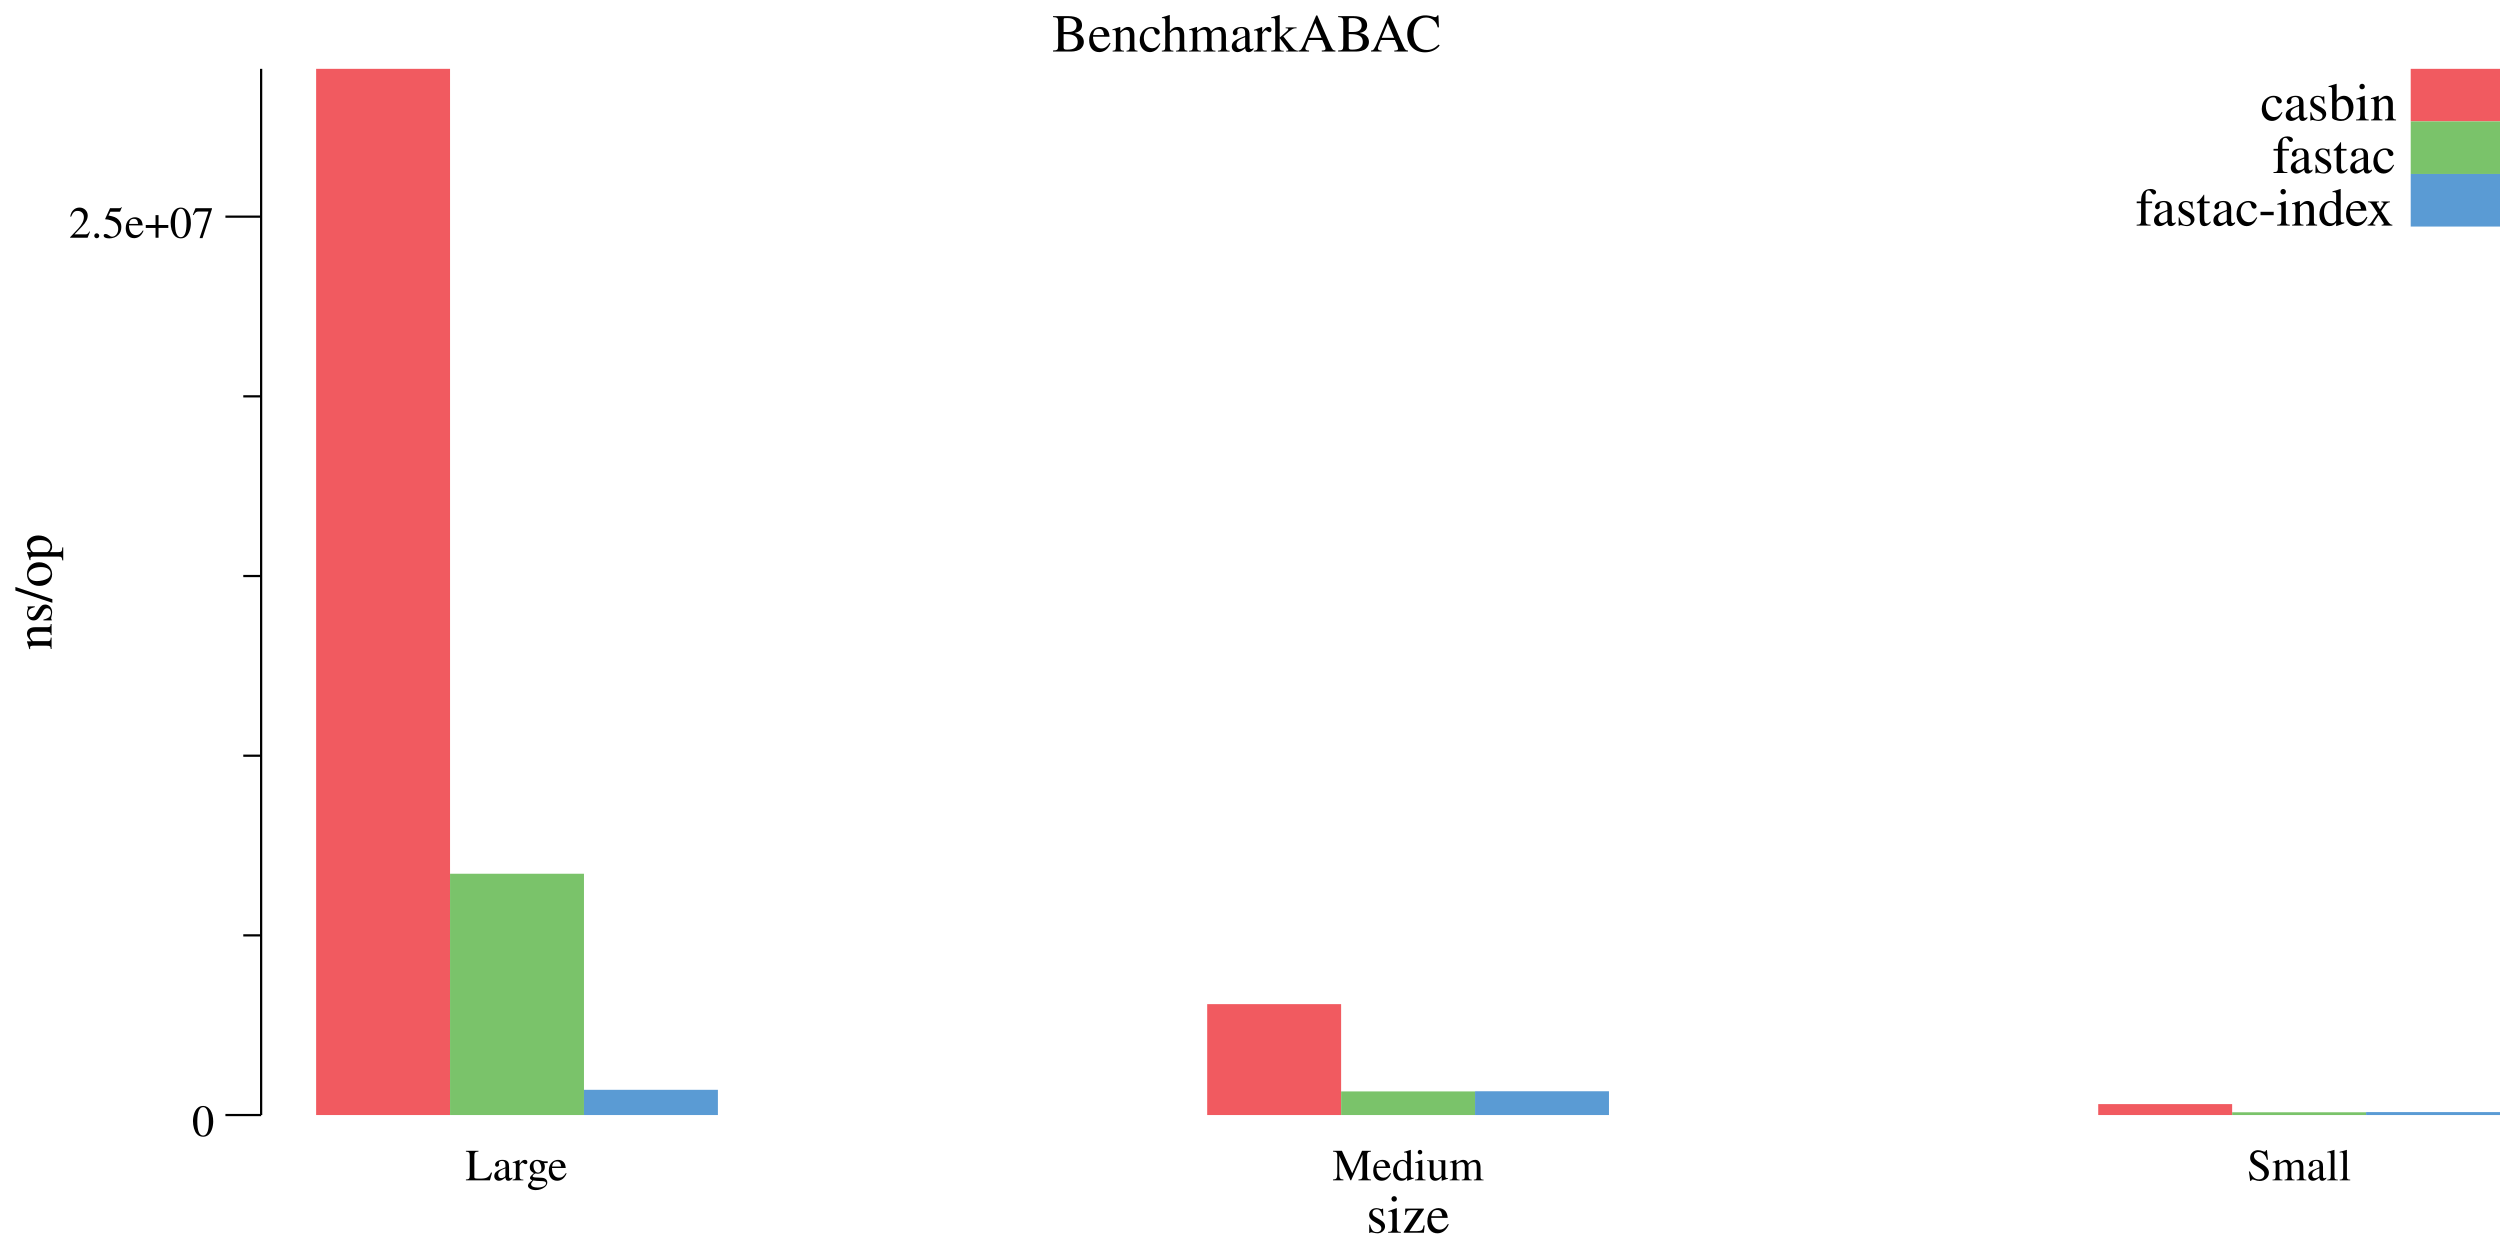
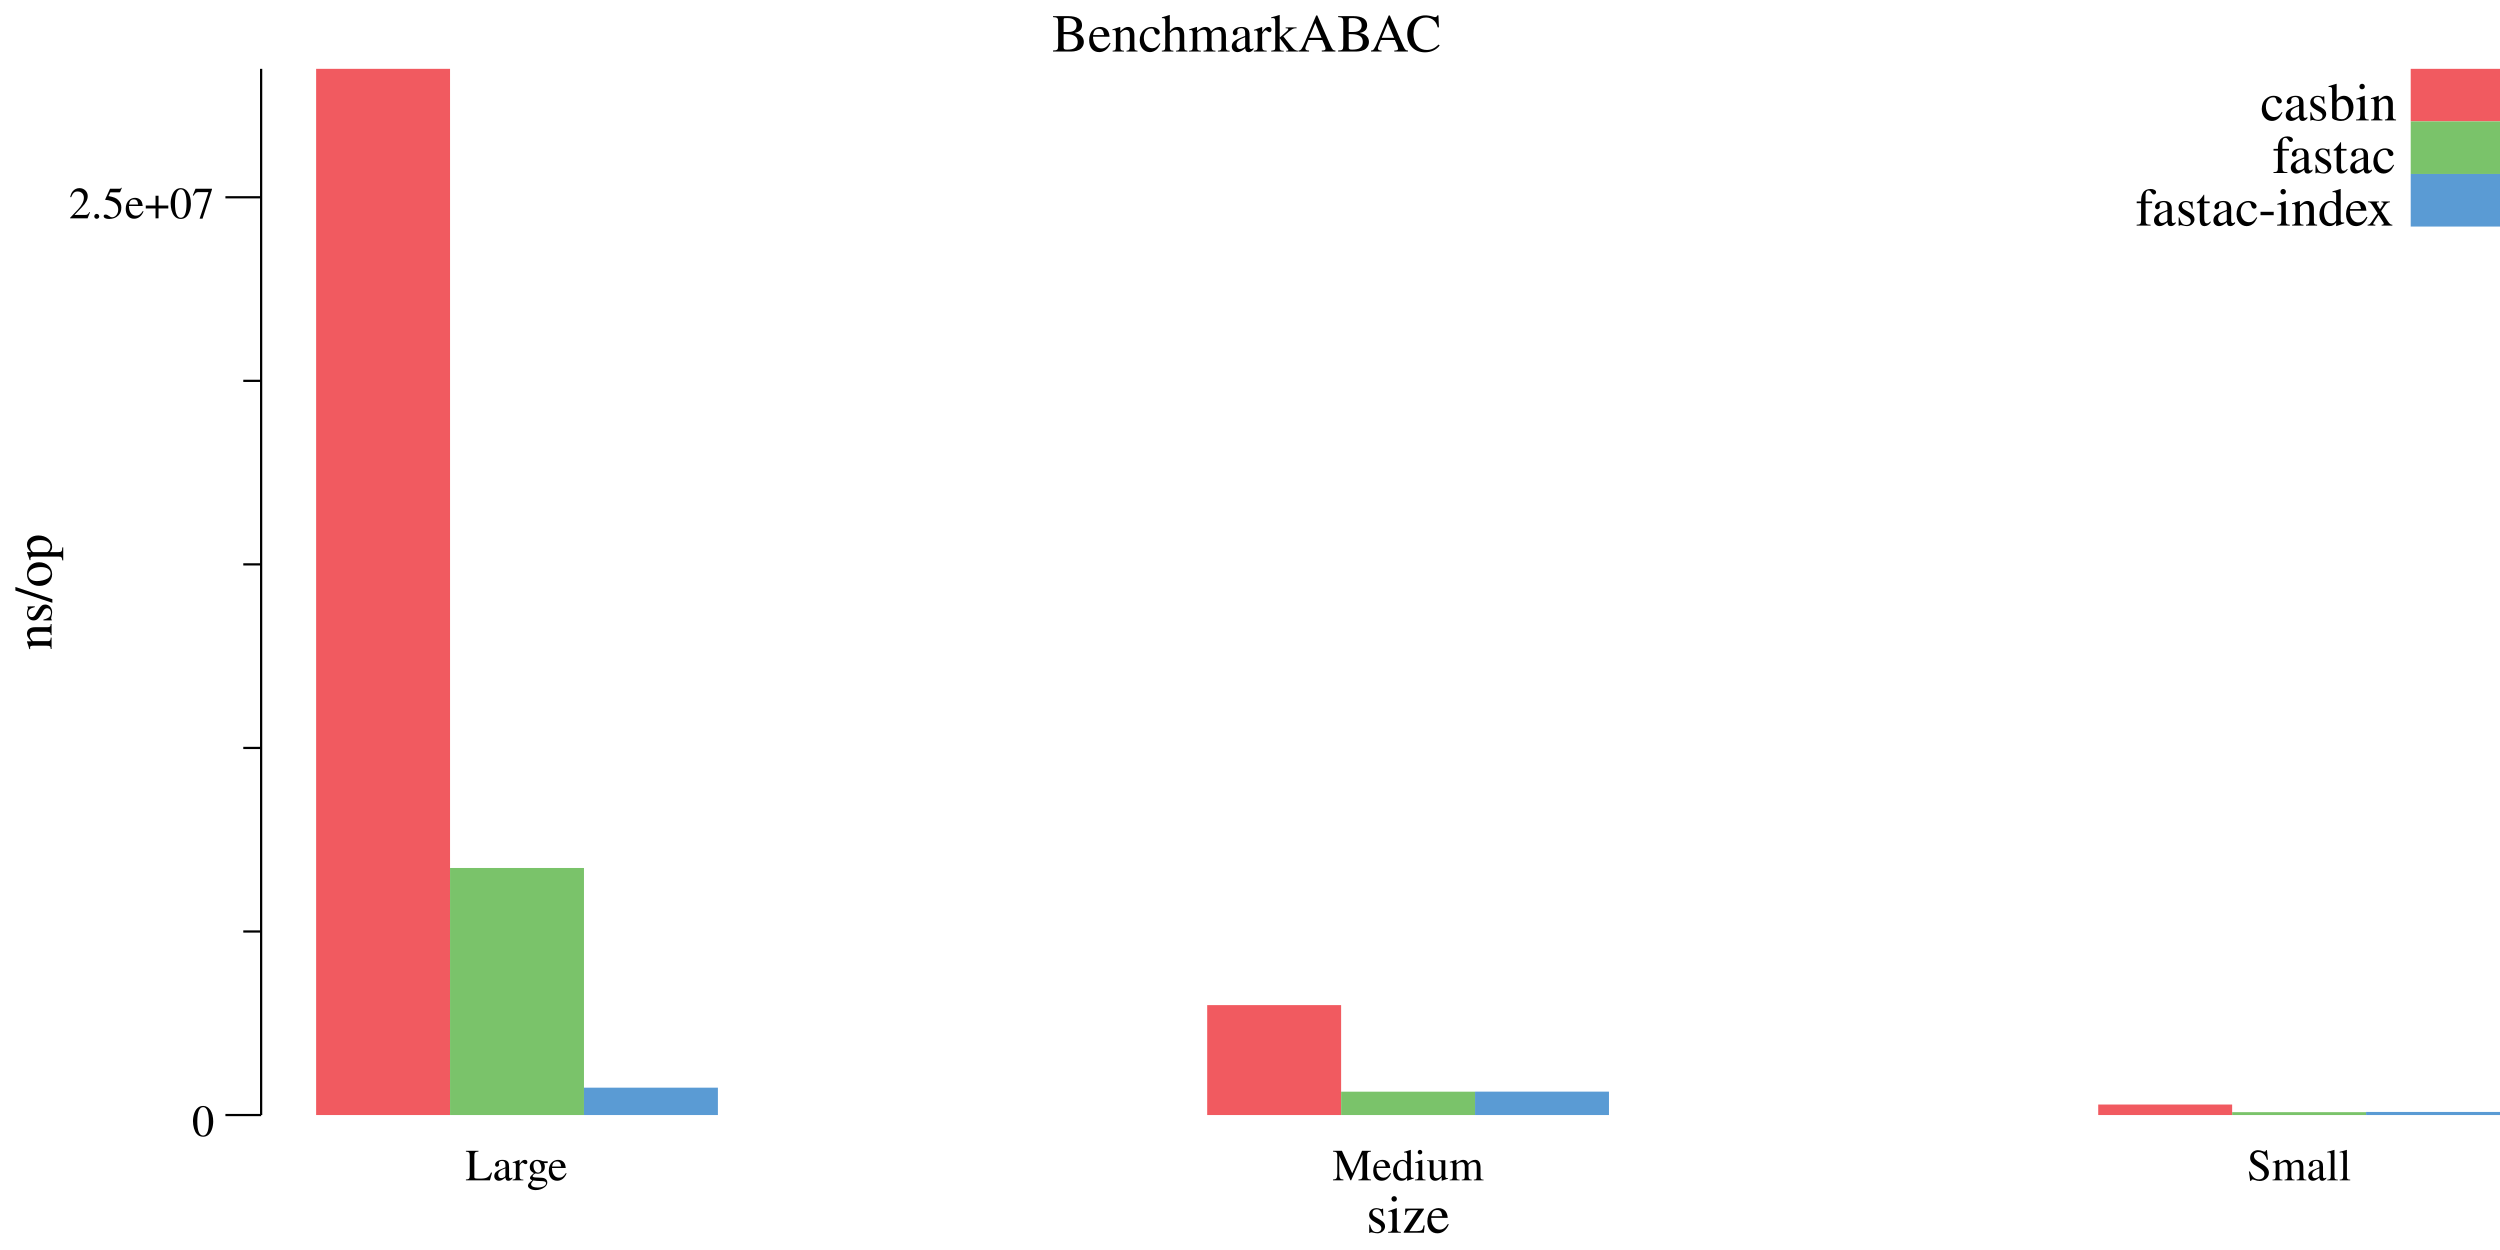
<svg xmlns="http://www.w3.org/2000/svg" width="560pt" height="280pt" viewBox="0 0 560 280">
  <g transform="scale(1, -1) translate(0, -280)">
    <path d="M0,0L560,0L560,280L0,280Z" style="fill:#FFFFFF" />
    <text x="235.67" y="-268.45" transform="scale(1, -1)" style="font-family:Times;font-weight:normal;font-style:normal;font-size:12px">BenchmarkABAC</text>
    <text x="306.08" y="-3.861" transform="scale(1, -1)" style="font-family:Times;font-weight:normal;font-style:normal;font-size:12px">size</text>
    <text x="104.24" y="-15.602" transform="scale(1, -1)" style="font-family:Times;font-weight:normal;font-style:normal;font-size:10px">Large</text>
    <text x="298.46" y="-15.602" transform="scale(1, -1)" style="font-family:Times;font-weight:normal;font-style:normal;font-size:10px">Medium</text>
    <text x="503.33" y="-15.602" transform="scale(1, -1)" style="font-family:Times;font-weight:normal;font-style:normal;font-size:10px">Small</text>
    <g transform="rotate(90)">
      <text x="134.41" y="11.555" transform="scale(1, -1)" style="font-family:Times;font-weight:normal;font-style:normal;font-size:12px">ns/op</text>
    </g>
    <text x="42.994" y="-25.509" transform="scale(1, -1)" style="font-family:Times;font-weight:normal;font-style:normal;font-size:10px">0</text>
-     <text x="15.416" y="-226.74" transform="scale(1, -1)" style="font-family:Times;font-weight:normal;font-style:normal;font-size:10px">2.5e+07</text>
+     <text x="15.416" y="-231.09" transform="scale(1, -1)" style="font-family:Times;font-weight:normal;font-style:normal;font-size:10px">2.5e+07</text>
    <path d="M50.494,30.23L58.494,30.23" style="fill:none;stroke:#000000;stroke-width:0.5" />
-     <path d="M50.494,231.47L58.494,231.47" style="fill:none;stroke:#000000;stroke-width:0.5" />
-     <path d="M54.494,70.478L58.494,70.478" style="fill:none;stroke:#000000;stroke-width:0.5" />
-     <path d="M54.494,110.72L58.494,110.72" style="fill:none;stroke:#000000;stroke-width:0.5" />
-     <path d="M54.494,150.97L58.494,150.97" style="fill:none;stroke:#000000;stroke-width:0.5" />
-     <path d="M54.494,191.22L58.494,191.22" style="fill:none;stroke:#000000;stroke-width:0.5" />
+     <path d="M50.494,235.81L58.494,235.81" style="fill:none;stroke:#000000;stroke-width:0.5" />
+     <path d="M54.494,71.346L58.494,71.346" style="fill:none;stroke:#000000;stroke-width:0.5" />
+     <path d="M54.494,112.46L58.494,112.46" style="fill:none;stroke:#000000;stroke-width:0.5" />
+     <path d="M54.494,153.58L58.494,153.58" style="fill:none;stroke:#000000;stroke-width:0.5" />
+     <path d="M54.494,194.69L58.494,194.69" style="fill:none;stroke:#000000;stroke-width:0.5" />
    <path d="M58.494,30.23L58.494,264.58" style="fill:none;stroke:#000000;stroke-width:0.5" />
    <path d="M70.812,30.23L70.812,264.58L100.81,264.58L100.81,30.23Z" style="fill:#F15A60" />
-     <path d="M270.41,30.23L270.41,55.074L300.41,55.074L300.41,30.23Z" style="fill:#F15A60" />
-     <path d="M470,30.23L470,32.681L500,32.681L500,30.23Z" style="fill:#F15A60" />
-     <path d="M100.81,30.23L100.81,84.282L130.81,84.282L130.81,30.23Z" style="fill:#7AC36A" />
-     <path d="M300.41,30.23L300.41,35.522L330.41,35.522L330.41,30.23Z" style="fill:#7AC36A" />
-     <path d="M500,30.23L500,30.851L530,30.851L530,30.23Z" style="fill:#7AC36A" />
-     <path d="M130.81,30.23L130.81,35.882L160.81,35.882L160.81,30.23Z" style="fill:#5A9BD4" />
-     <path d="M330.41,30.23L330.41,35.56L360.41,35.56L360.41,30.23Z" style="fill:#5A9BD4" />
-     <path d="M530,30.23L530,30.893L560,30.893L560,30.23Z" style="fill:#5A9BD4" />
+     <path d="M270.41,30.23L270.41,54.855L300.41,54.855L300.41,30.23Z" style="fill:#F15A60" />
+     <path d="M470,30.23L470,32.585L500,32.585L500,30.23Z" style="fill:#F15A60" />
+     <path d="M100.81,30.23L100.81,85.572L130.81,85.572L130.81,30.23Z" style="fill:#7AC36A" />
+     <path d="M300.41,30.23L300.41,35.464L330.41,35.464L330.41,30.23Z" style="fill:#7AC36A" />
+     <path d="M500,30.23L500,30.876L530,30.876L530,30.23Z" style="fill:#7AC36A" />
+     <path d="M130.81,30.23L130.81,36.362L160.81,36.362L160.81,30.23Z" style="fill:#5A9BD4" />
+     <path d="M330.41,30.23L330.41,35.474L360.41,35.474L360.41,30.23Z" style="fill:#5A9BD4" />
+     <path d="M530,30.23L530,30.924L560,30.924L560,30.23Z" style="fill:#5A9BD4" />
    <path d="M540,252.81L540,264.58L560,264.58L560,252.81Z" style="fill:#F15A60" />
    <text x="506.34" y="-253.03" transform="scale(1, -1)" style="font-family:Times;font-weight:normal;font-style:normal;font-size:12px">casbin</text>
    <path d="M540,241.03L540,252.81L560,252.81L560,241.03Z" style="fill:#7AC36A" />
    <text x="509.02" y="-241.25" transform="scale(1, -1)" style="font-family:Times;font-weight:normal;font-style:normal;font-size:12px">fastac</text>
    <path d="M540,229.25L540,241.03L560,241.03L560,229.25Z" style="fill:#5A9BD4" />
    <text x="478.37" y="-229.47" transform="scale(1, -1)" style="font-family:Times;font-weight:normal;font-style:normal;font-size:12px">fastac-index</text>
  </g>
</svg>
